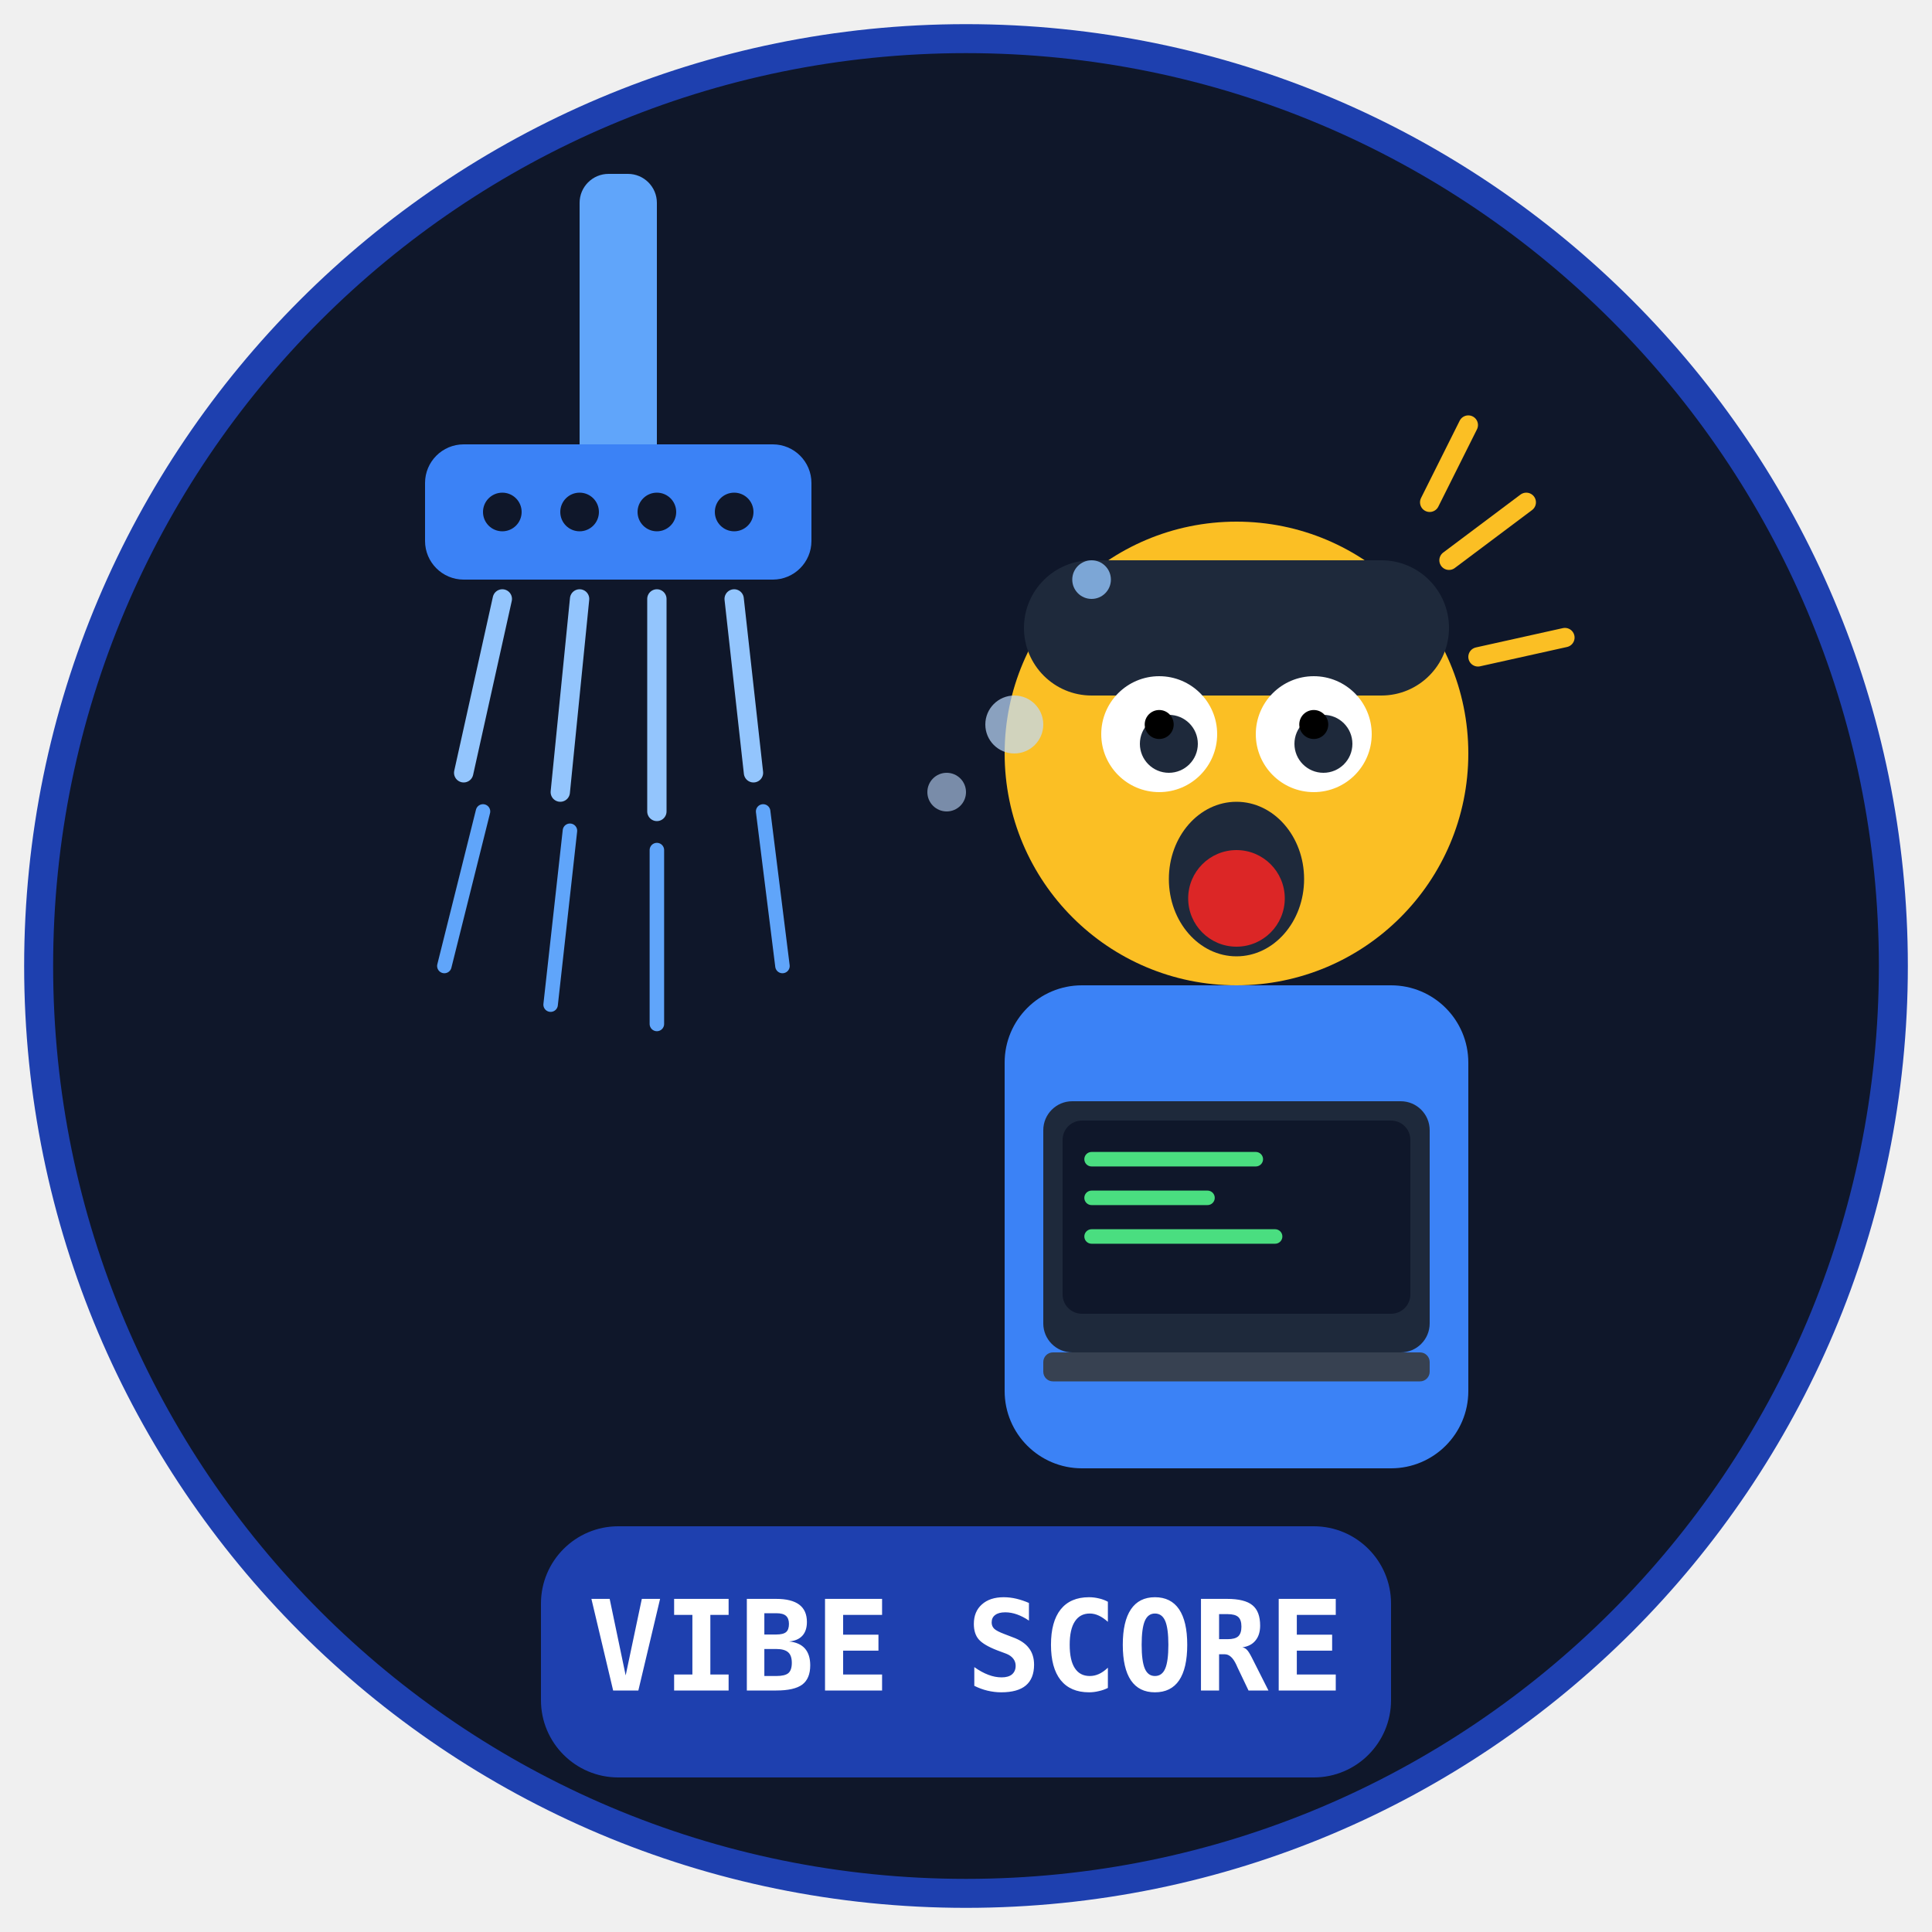
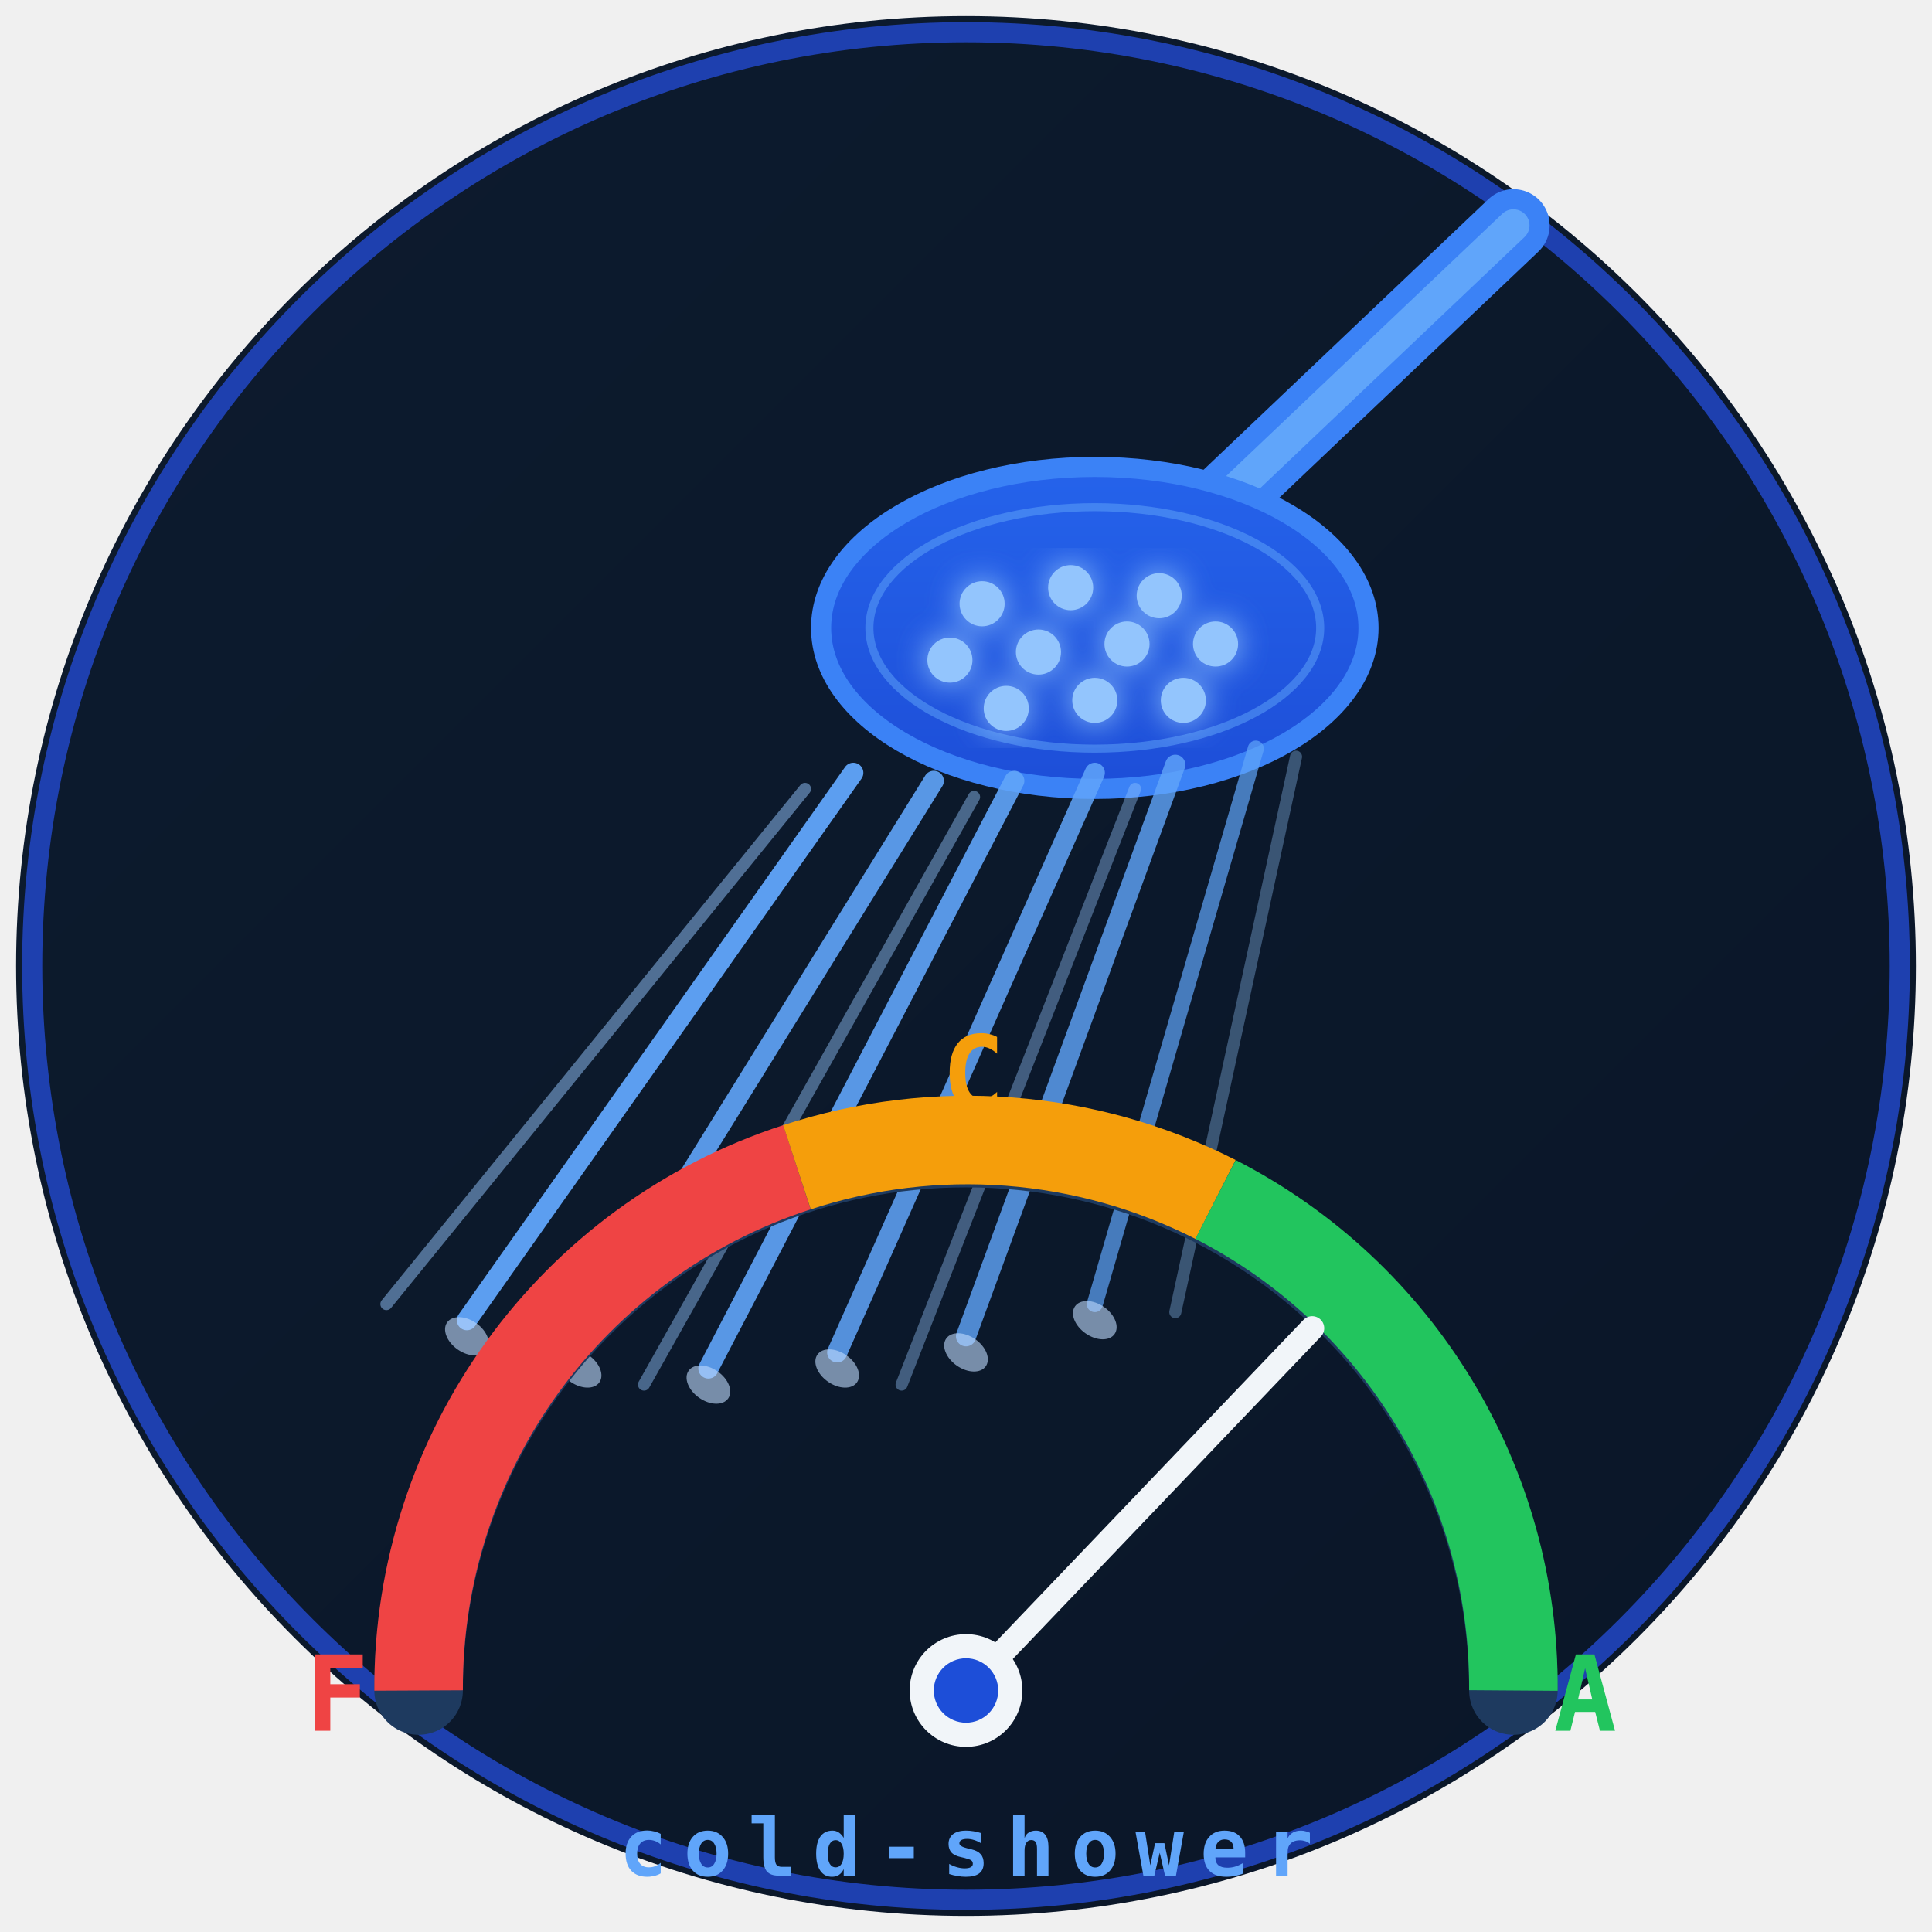
- <svg xmlns="http://www.w3.org/2000/svg" viewBox="0 0 200 200" width="200" height="200">
-   <circle cx="100" cy="100" r="96" fill="#0f172a" stroke="#1e40af" stroke-width="3" />
-   <rect x="60" y="18" width="8" height="32" rx="3" fill="#60a5fa" />
-   <rect x="44" y="46" width="40" height="14" rx="4" fill="#3b82f6" />
-   <circle cx="52" cy="53" r="2" fill="#0f172a" />
-   <circle cx="60" cy="53" r="2" fill="#0f172a" />
-   <circle cx="68" cy="53" r="2" fill="#0f172a" />
-   <circle cx="76" cy="53" r="2" fill="#0f172a" />
-   <line x1="52" y1="62" x2="48" y2="80" stroke="#93c5fd" stroke-width="2" stroke-linecap="round" />
-   <line x1="60" y1="62" x2="58" y2="82" stroke="#93c5fd" stroke-width="2" stroke-linecap="round" />
-   <line x1="68" y1="62" x2="68" y2="84" stroke="#93c5fd" stroke-width="2" stroke-linecap="round" />
-   <line x1="76" y1="62" x2="78" y2="80" stroke="#93c5fd" stroke-width="2" stroke-linecap="round" />
-   <line x1="50" y1="84" x2="46" y2="100" stroke="#60a5fa" stroke-width="1.5" stroke-linecap="round" />
-   <line x1="59" y1="86" x2="57" y2="104" stroke="#60a5fa" stroke-width="1.5" stroke-linecap="round" />
-   <line x1="68" y1="88" x2="68" y2="106" stroke="#60a5fa" stroke-width="1.5" stroke-linecap="round" />
-   <line x1="79" y1="84" x2="81" y2="100" stroke="#60a5fa" stroke-width="1.5" stroke-linecap="round" />
-   <circle cx="128" cy="78" r="24" fill="#fbbf24" />
-   <path d="M108 68 Q128 48 148 68" fill="#1e293b" stroke="none" />
-   <rect x="106" y="58" width="44" height="14" rx="7" fill="#1e293b" />
-   <circle cx="120" cy="76" r="6" fill="white" />
-   <circle cx="136" cy="76" r="6" fill="white" />
-   <circle cx="121" cy="77" r="3" fill="#1e293b" />
-   <circle cx="137" cy="77" r="3" fill="#1e293b" />
-   <circle cx="120" cy="75" r="1.5" fill="#000" />
-   <circle cx="136" cy="75" r="1.5" fill="#000" />
-   <path d="M113 67 Q120 62 127 67" stroke="#1e293b" stroke-width="2.5" fill="none" stroke-linecap="round" />
-   <path d="M129 67 Q136 62 143 67" stroke="#1e293b" stroke-width="2.5" fill="none" stroke-linecap="round" />
-   <ellipse cx="128" cy="91" rx="7" ry="8" fill="#1e293b" />
-   <ellipse cx="128" cy="93" rx="5" ry="5" fill="#dc2626" />
-   <rect x="104" y="102" width="48" height="50" rx="8" fill="#3b82f6" />
-   <rect x="108" y="114" width="40" height="26" rx="3" fill="#1e293b" />
-   <rect x="110" y="116" width="36" height="20" rx="2" fill="#0f172a" />
-   <line x1="113" y1="120" x2="130" y2="120" stroke="#4ade80" stroke-width="1.5" stroke-linecap="round" />
-   <line x1="113" y1="124" x2="125" y2="124" stroke="#4ade80" stroke-width="1.5" stroke-linecap="round" />
-   <line x1="113" y1="128" x2="132" y2="128" stroke="#4ade80" stroke-width="1.5" stroke-linecap="round" />
-   <rect x="108" y="140" width="40" height="3" rx="1" fill="#374151" />
-   <circle cx="105" cy="75" r="3" fill="#bfdbfe" opacity="0.7" />
-   <circle cx="113" cy="60" r="2" fill="#93c5fd" opacity="0.8" />
-   <circle cx="98" cy="82" r="2" fill="#bfdbfe" opacity="0.6" />
-   <line x1="150" y1="58" x2="158" y2="52" stroke="#fbbf24" stroke-width="2" stroke-linecap="round" />
-   <line x1="153" y1="68" x2="162" y2="66" stroke="#fbbf24" stroke-width="2" stroke-linecap="round" />
-   <line x1="148" y1="52" x2="152" y2="44" stroke="#fbbf24" stroke-width="2" stroke-linecap="round" />
-   <rect x="56" y="158" width="88" height="26" rx="8" fill="#1e40af" />
-   <text x="100" y="175" font-family="monospace" font-size="13" font-weight="bold" fill="white" text-anchor="middle">VIBE SCORE</text>
+ <svg xmlns="http://www.w3.org/2000/svg" viewBox="0 0 240 240" width="240" height="240">
+   <defs>
+     <linearGradient id="bgGrad" x1="0%" y1="0%" x2="100%" y2="100%">
+       <stop offset="0%" stop-color="#0d1b2e" />
+       <stop offset="100%" stop-color="#0a1628" />
+     </linearGradient>
+     <linearGradient id="headGrad" x1="0%" y1="0%" x2="0%" y2="100%">
+       <stop offset="0%" stop-color="#2563eb" />
+       <stop offset="100%" stop-color="#1d4ed8" />
+     </linearGradient>
+     <filter id="glow">
+       <feGaussianBlur stdDeviation="2" result="blur" />
+       <feMerge>
+         <feMergeNode in="blur" />
+         <feMergeNode in="SourceGraphic" />
+       </feMerge>
+     </filter>
+   </defs>
+   <circle cx="120" cy="120" r="118" fill="url(#bgGrad)" />
+   <circle cx="120" cy="120" r="116" fill="none" stroke="#1e40af" stroke-width="2.5" />
+   <line x1="188" y1="28" x2="148" y2="66" stroke="#3b82f6" stroke-width="9" stroke-linecap="round" />
+   <line x1="188" y1="28" x2="148" y2="66" stroke="#60a5fa" stroke-width="4" stroke-linecap="round" />
+   <ellipse cx="136" cy="78" rx="34" ry="20" fill="url(#headGrad)" stroke="#3b82f6" stroke-width="2.5" />
+   <ellipse cx="136" cy="78" rx="28" ry="15" fill="none" stroke="#60a5fa" stroke-width="1" opacity="0.5" />
+   <g fill="#93c5fd" filter="url(#glow)">
+     <circle cx="122" cy="75" r="2.8" />
+     <circle cx="133" cy="73" r="2.8" />
+     <circle cx="144" cy="74" r="2.8" />
+     <circle cx="118" cy="82" r="2.8" />
+     <circle cx="129" cy="81" r="2.8" />
+     <circle cx="140" cy="80" r="2.8" />
+     <circle cx="151" cy="80" r="2.8" />
+     <circle cx="125" cy="88" r="2.8" />
+     <circle cx="136" cy="87" r="2.8" />
+     <circle cx="147" cy="87" r="2.8" />
+   </g>
+   <g stroke-linecap="round">
+     <line x1="106" y1="96" x2="58" y2="164" stroke="#60a5fa" stroke-width="2.5" opacity="0.95" />
+     <line x1="116" y1="97" x2="72" y2="168" stroke="#60a5fa" stroke-width="2.5" opacity="0.9" />
+     <line x1="126" y1="97" x2="88" y2="170" stroke="#60a5fa" stroke-width="2.5" opacity="0.9" />
+     <line x1="136" y1="96" x2="104" y2="168" stroke="#60a5fa" stroke-width="2.5" opacity="0.85" />
+     <line x1="146" y1="95" x2="120" y2="166" stroke="#60a5fa" stroke-width="2.5" opacity="0.8" />
+     <line x1="156" y1="93" x2="136" y2="162" stroke="#60a5fa" stroke-width="2" opacity="0.7" />
+     <line x1="100" y1="98" x2="48" y2="162" stroke="#93c5fd" stroke-width="1.5" opacity="0.5" />
+     <line x1="121" y1="99" x2="80" y2="172" stroke="#93c5fd" stroke-width="1.5" opacity="0.45" />
+     <line x1="141" y1="98" x2="112" y2="172" stroke="#93c5fd" stroke-width="1.5" opacity="0.4" />
+     <line x1="161" y1="94" x2="146" y2="163" stroke="#93c5fd" stroke-width="1.5" opacity="0.35" />
+   </g>
+   <g fill="#bfdbfe" opacity="0.6">
+     <ellipse cx="58" cy="166" rx="2" ry="3" transform="rotate(-55 58 166)" />
+     <ellipse cx="72" cy="170" rx="2" ry="3" transform="rotate(-55 72 170)" />
+     <ellipse cx="88" cy="172" rx="2" ry="3" transform="rotate(-55 88 172)" />
+     <ellipse cx="104" cy="170" rx="2" ry="3" transform="rotate(-55 104 170)" />
+     <ellipse cx="120" cy="168" rx="2" ry="3" transform="rotate(-55 120 168)" />
+     <ellipse cx="136" cy="164" rx="2" ry="3" transform="rotate(-55 136 164)" />
+   </g>
+   <path d="M 52 210 A 68 68 0 0 1 188 210" fill="none" stroke="#1e3a5f" stroke-width="11" stroke-linecap="round" />
+   <path d="M 52 210 A 68 68 0 0 1 99 145" fill="none" stroke="#ef4444" stroke-width="11" stroke-linecap="butt" />
+   <path d="M 99 145 A 68 68 0 0 1 151 149" fill="none" stroke="#f59e0b" stroke-width="11" stroke-linecap="butt" />
+   <path d="M 151 149 A 68 68 0 0 1 188 210" fill="none" stroke="#22c55e" stroke-width="11" stroke-linecap="butt" />
+   <line x1="120" y1="210" x2="163" y2="165" stroke="#f1f5f9" stroke-width="3" stroke-linecap="round" />
+   <circle cx="120" cy="210" r="7" fill="#f1f5f9" />
+   <circle cx="120" cy="210" r="4" fill="#1d4ed8" />
+   <text x="38" y="215" font-family="ui-monospace,monospace" font-size="13" font-weight="800" fill="#ef4444">F</text>
+   <text x="117" y="138" font-family="ui-monospace,monospace" font-size="13" font-weight="800" fill="#f59e0b">C</text>
+   <text x="193" y="215" font-family="ui-monospace,monospace" font-size="13" font-weight="800" fill="#22c55e">A</text>
+   <text x="120" y="233" font-family="ui-monospace,monospace" font-size="10" font-weight="600" fill="#60a5fa" text-anchor="middle" letter-spacing="2">cold-shower</text>
</svg>
